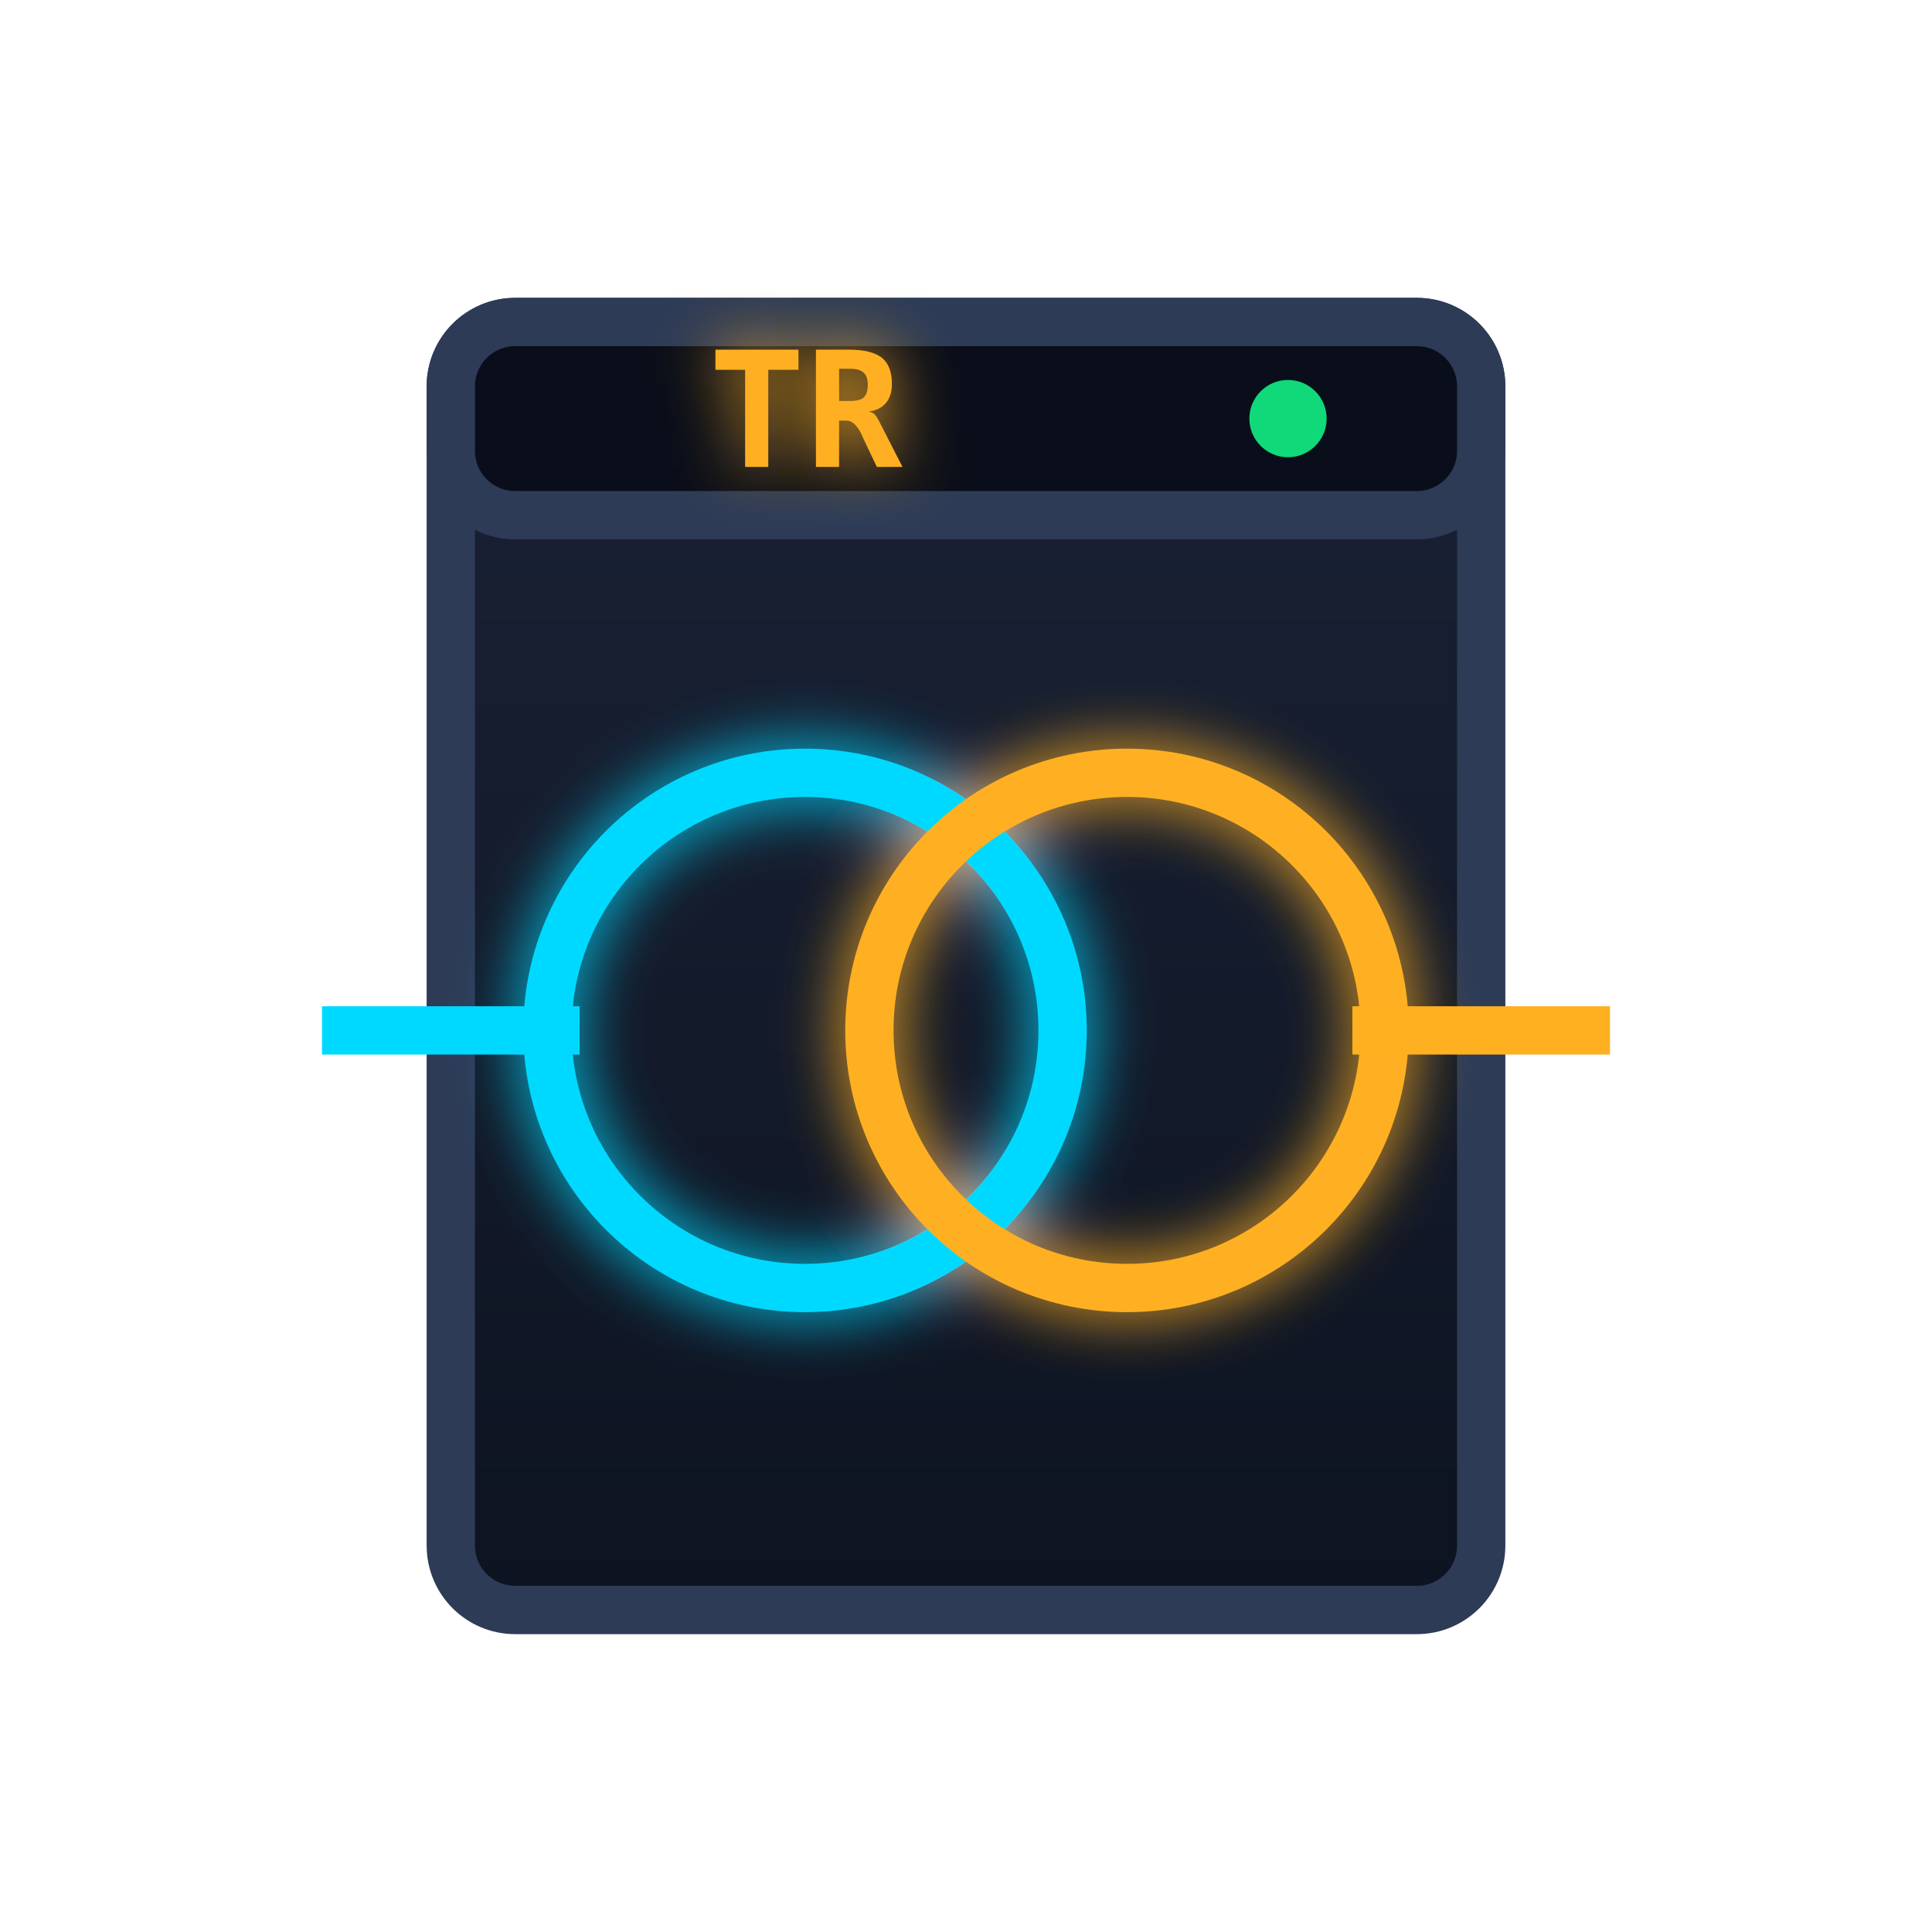
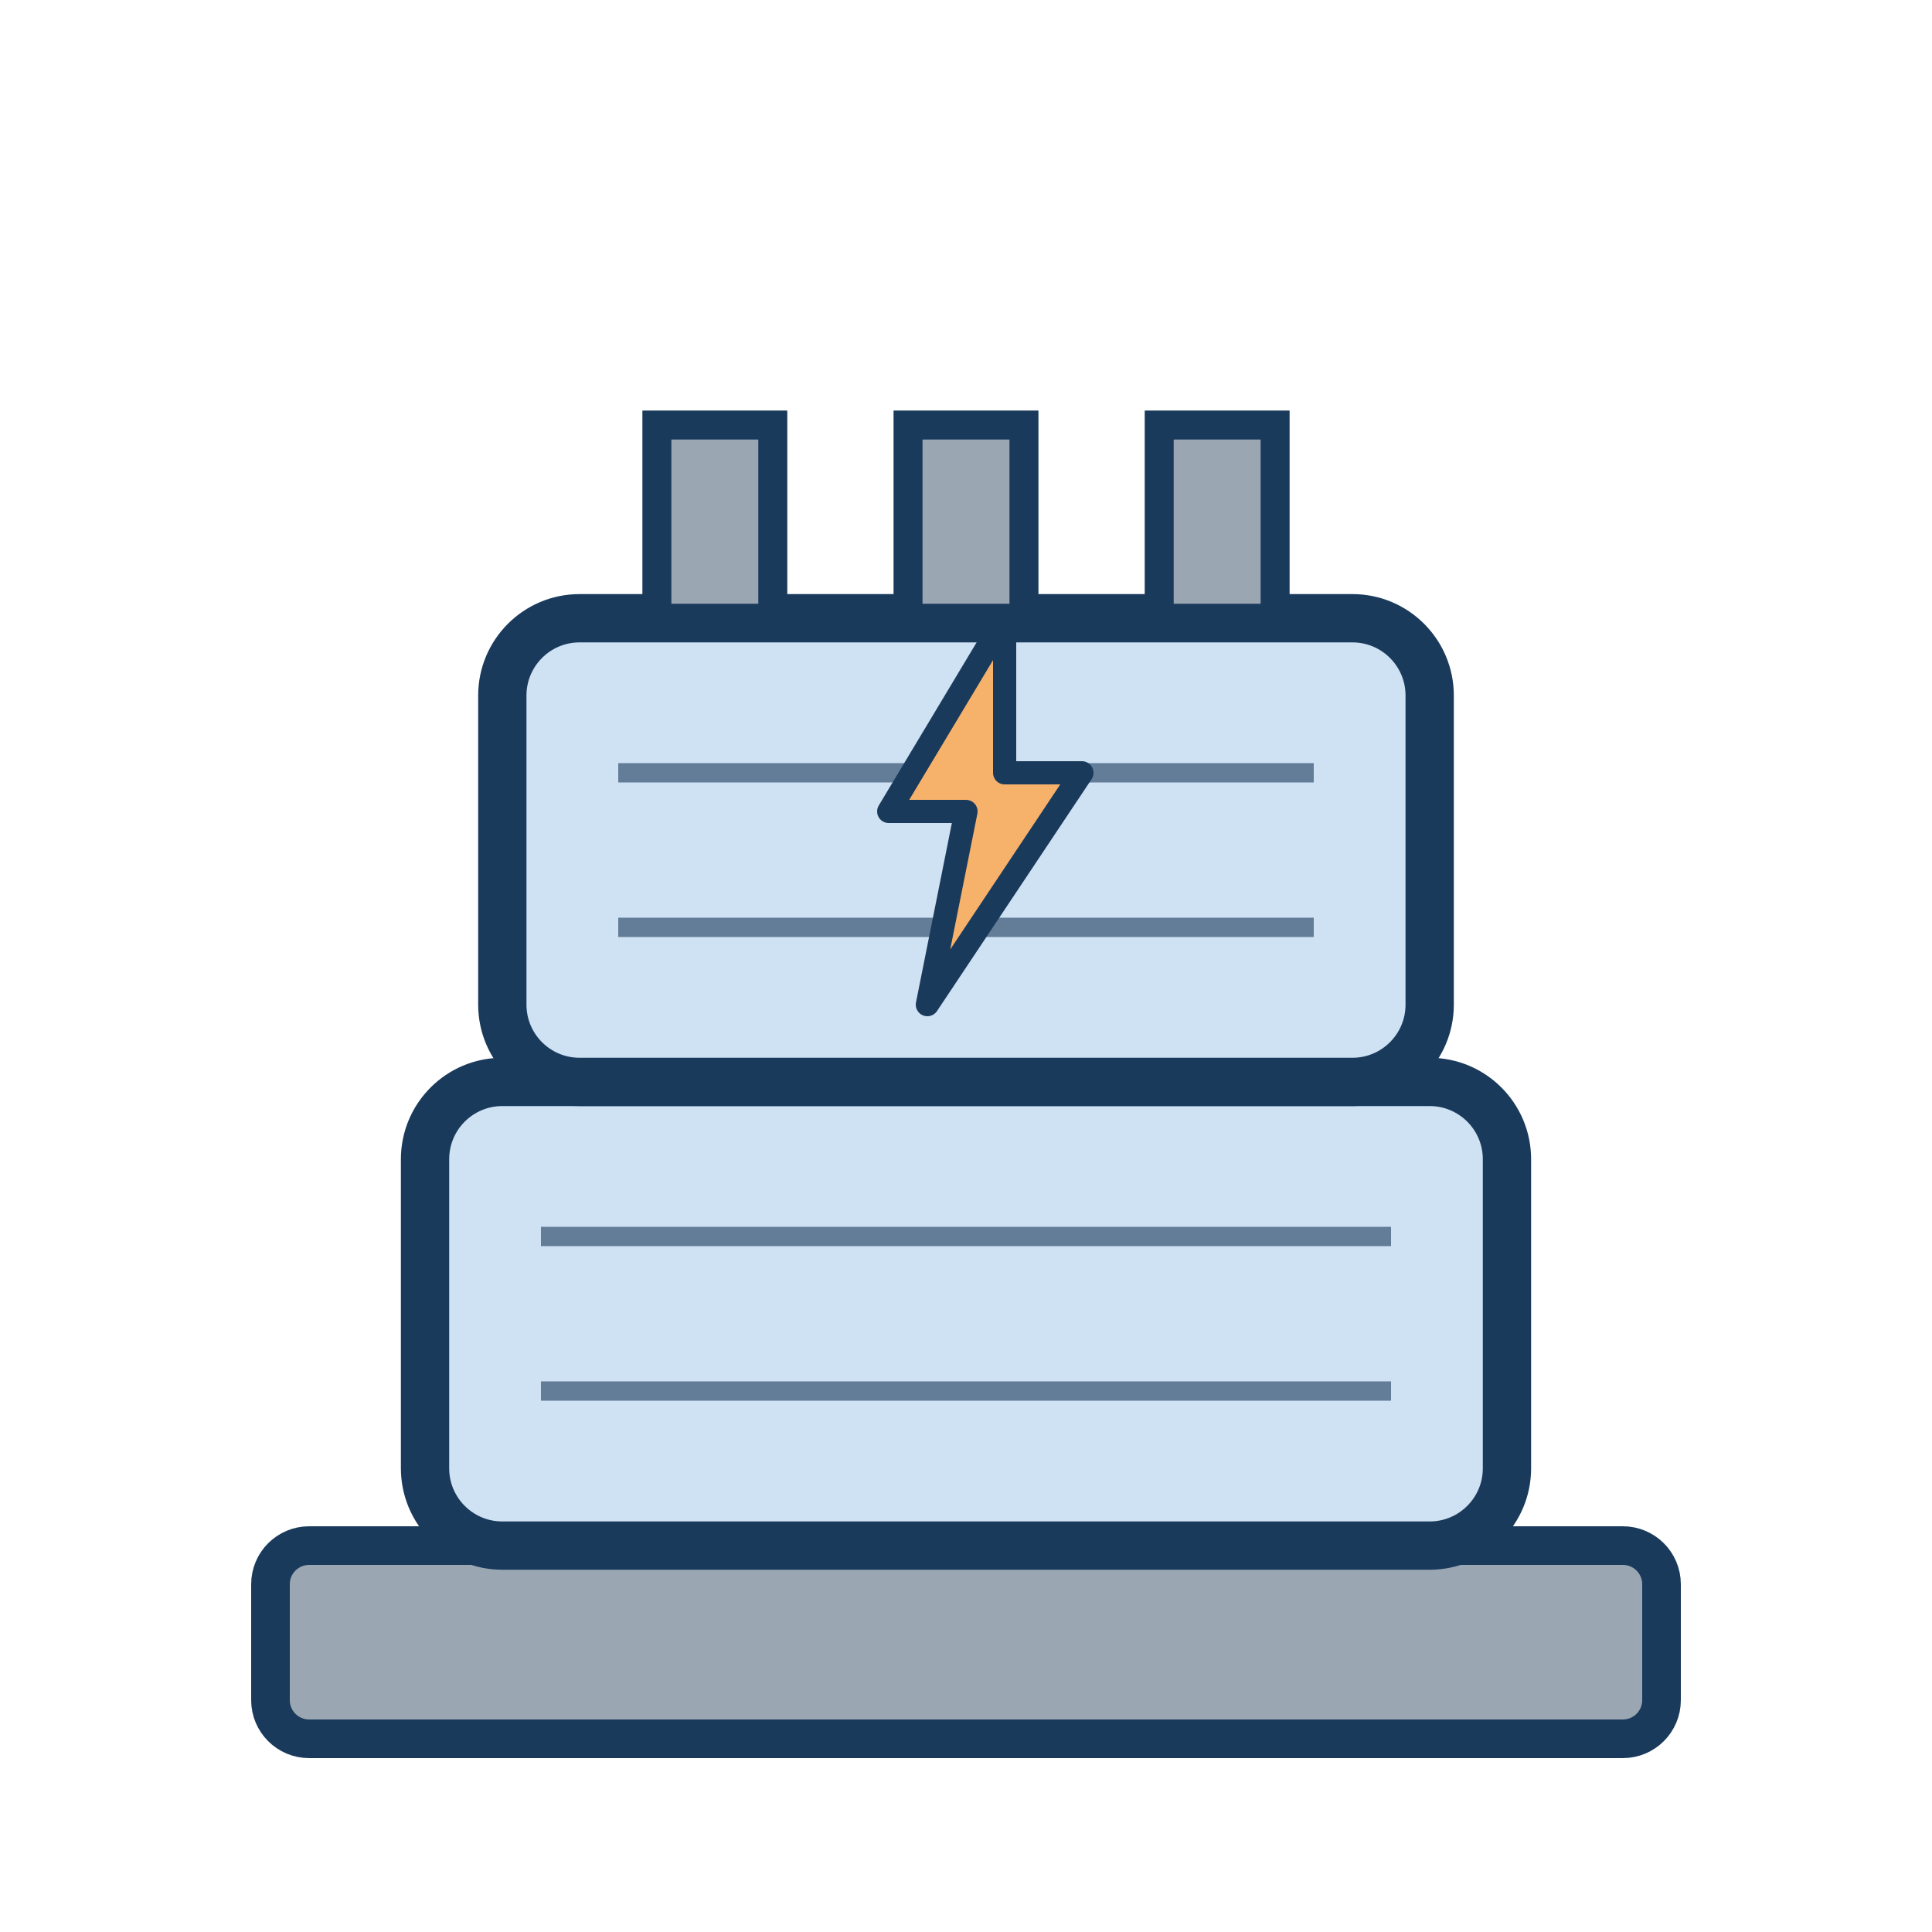
- <svg xmlns="http://www.w3.org/2000/svg" viewBox="0 0 60 60" width="60" height="60">
-   <defs>
-     <linearGradient id="transformerBody" x1="0" y1="0" x2="0" y2="1">
-       <stop offset="0%" stop-color="#1a2236" />
-       <stop offset="100%" stop-color="#0d1320" />
-     </linearGradient>
-     <filter id="txGlow" x="-50%" y="-50%" width="200%" height="200%">
-       <feGaussianBlur stdDeviation="1" result="blur" />
-       <feMerge>
-         <feMergeNode in="blur" />
-         <feMergeNode in="SourceGraphic" />
-       </feMerge>
-     </filter>
-   </defs>
-   <rect x="14" y="10" width="32" height="40" rx="2" fill="url(#transformerBody)" stroke="#2d3b57" stroke-width="1.5" />
-   <rect x="14" y="10" width="32" height="6" rx="2" fill="#0a0e1a" stroke="#2d3b57" stroke-width="1.5" />
-   <text x="22" y="14.5" fill="#ffb020" font-family="monospace" font-size="5" font-weight="bold" filter="url(#txGlow)">TR</text>
-   <g filter="url(#txGlow)" transform="translate(30, 32)">
-     <circle cx="-5" cy="0" r="8" fill="none" stroke="#00d9ff" stroke-width="1.5" />
-     <circle cx="5" cy="0" r="8" fill="none" stroke="#ffb020" stroke-width="1.5" />
-   </g>
-   <line x1="10" y1="32" x2="18" y2="32" stroke="#00d9ff" stroke-width="1.5" />
-   <line x1="42" y1="32" x2="50" y2="32" stroke="#ffb020" stroke-width="1.5" />
-   <circle cx="40" cy="13" r="1.2" fill="#10d97a" />
+ <svg xmlns="http://www.w3.org/2000/svg" viewBox="0 0 100 100" width="100" height="100">
+   <rect x="14" y="80" width="72" height="10" rx="2" ry="2" fill="#9aa7b3" stroke="#1a3a5c" stroke-width="2" stroke-linejoin="round" />
+   <rect x="22" y="56" width="56" height="24" rx="4" ry="4" fill="#cfe2f3" stroke="#1a3a5c" stroke-width="2.5" stroke-linejoin="round" />
+   <rect x="26" y="32" width="48" height="24" rx="4" ry="4" fill="#cfe2f3" stroke="#1a3a5c" stroke-width="2.5" stroke-linejoin="round" />
+   <rect x="34" y="22" width="6" height="10" fill="#9aa7b3" stroke="#1a3a5c" stroke-width="1.5" />
+   <rect x="47" y="22" width="6" height="10" fill="#9aa7b3" stroke="#1a3a5c" stroke-width="1.5" />
+   <rect x="60" y="22" width="6" height="10" fill="#9aa7b3" stroke="#1a3a5c" stroke-width="1.5" />
+   <line x1="28" y1="64" x2="72" y2="64" stroke="#1a3a5c" stroke-width="1" opacity="0.6" />
+   <line x1="28" y1="72" x2="72" y2="72" stroke="#1a3a5c" stroke-width="1" opacity="0.6" />
+   <line x1="32" y1="40" x2="68" y2="40" stroke="#1a3a5c" stroke-width="1" opacity="0.6" />
+   <line x1="32" y1="48" x2="68" y2="48" stroke="#1a3a5c" stroke-width="1" opacity="0.6" />
+   <path d="M52 32 L46 42 L50 42 L48 52 L56 40 L52 40 Z" fill="#f6b26b" stroke="#1a3a5c" stroke-width="1.2" stroke-linejoin="round" />
</svg>
